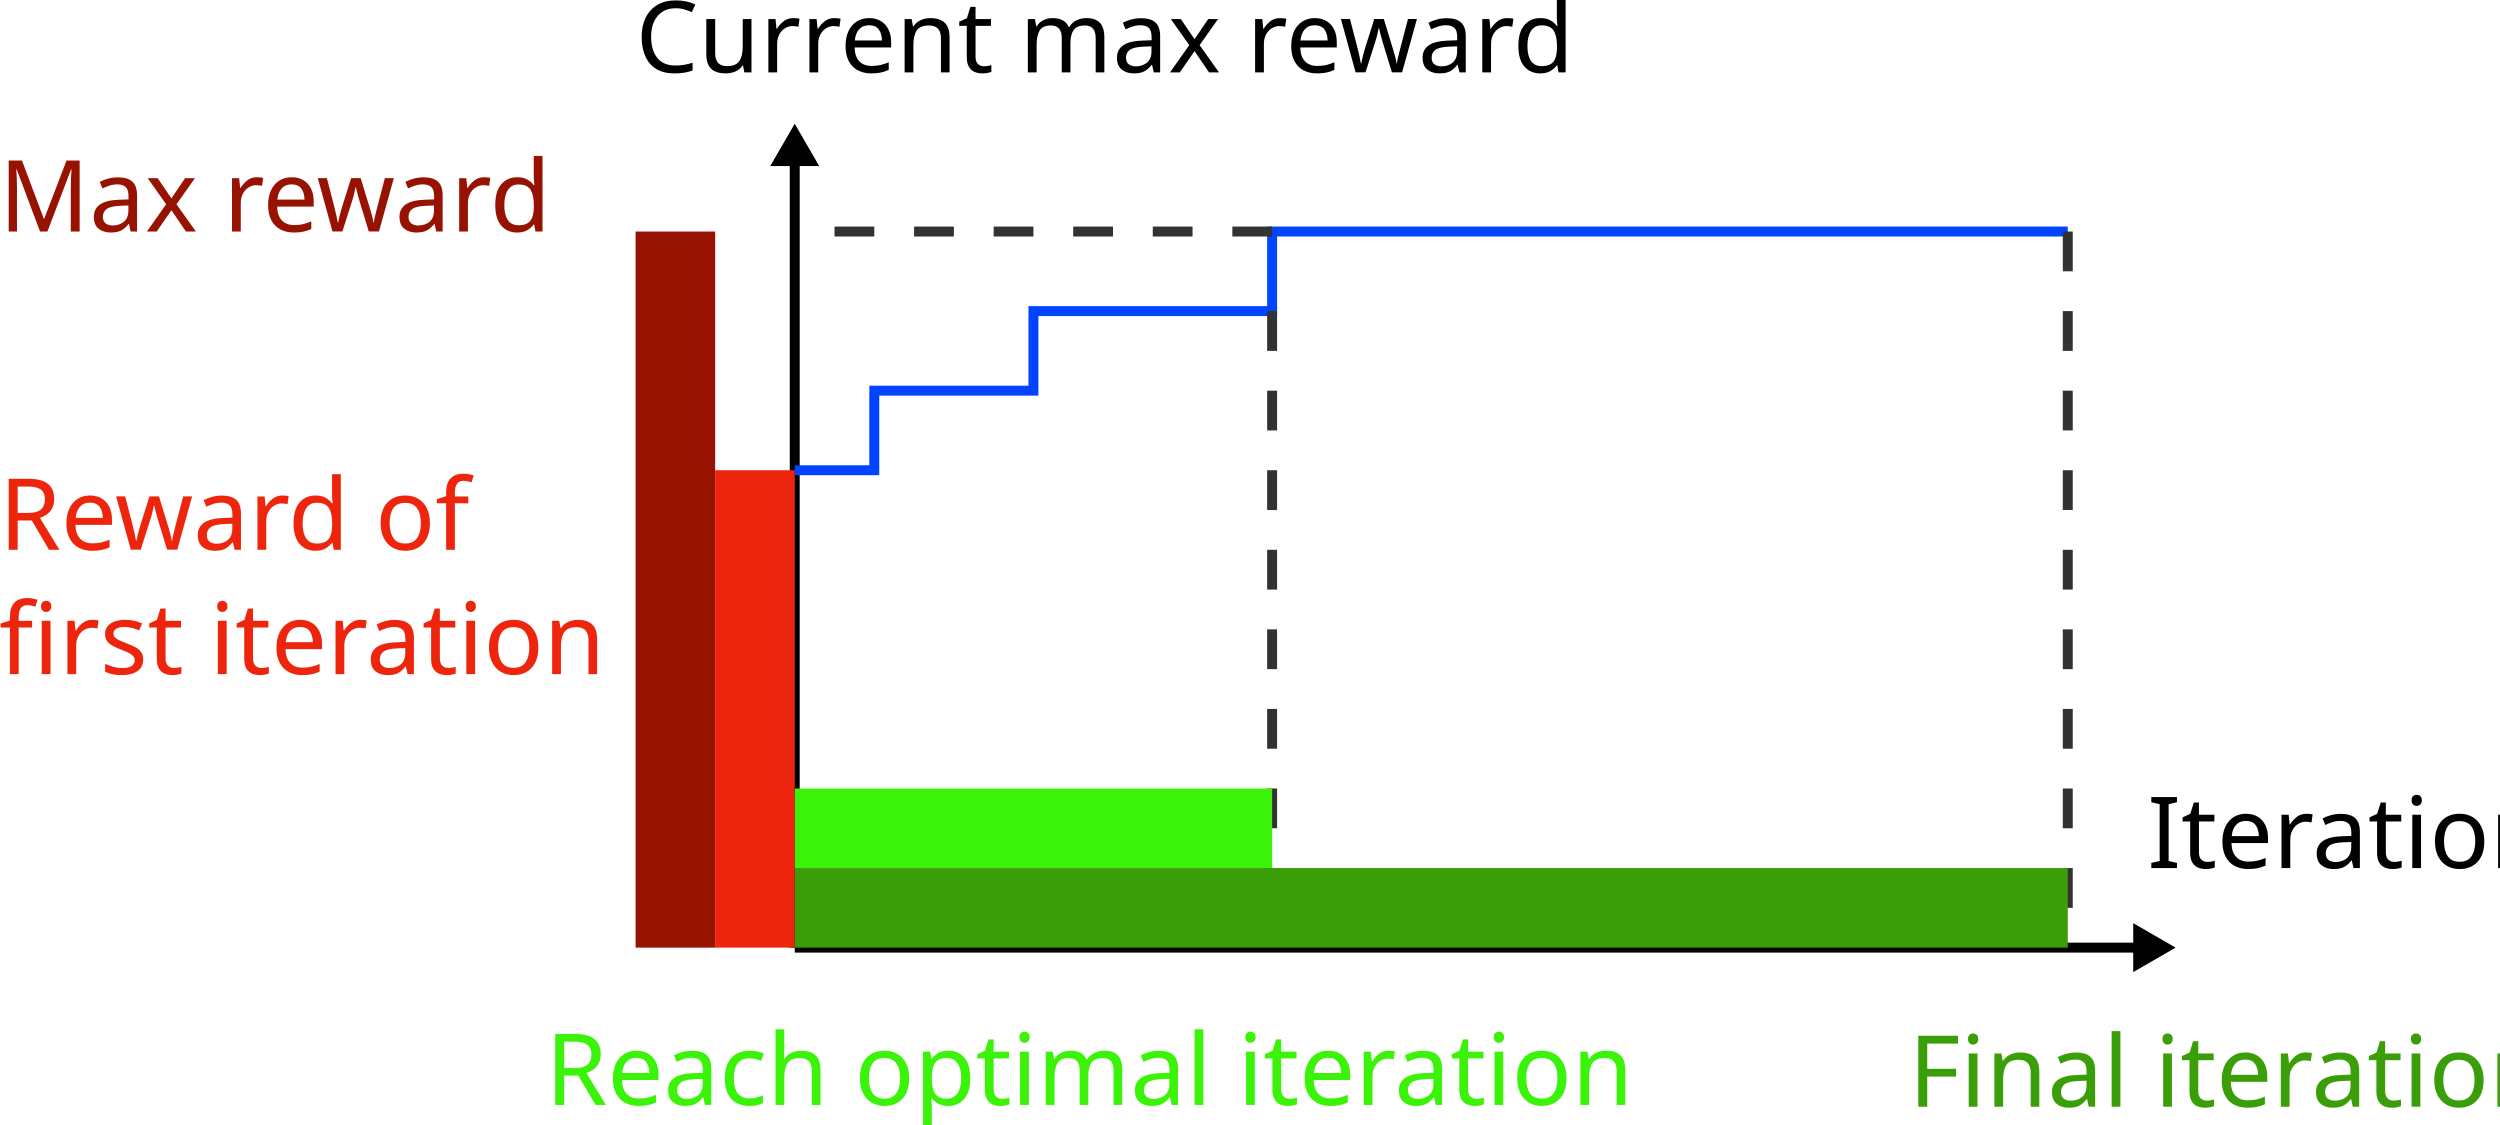
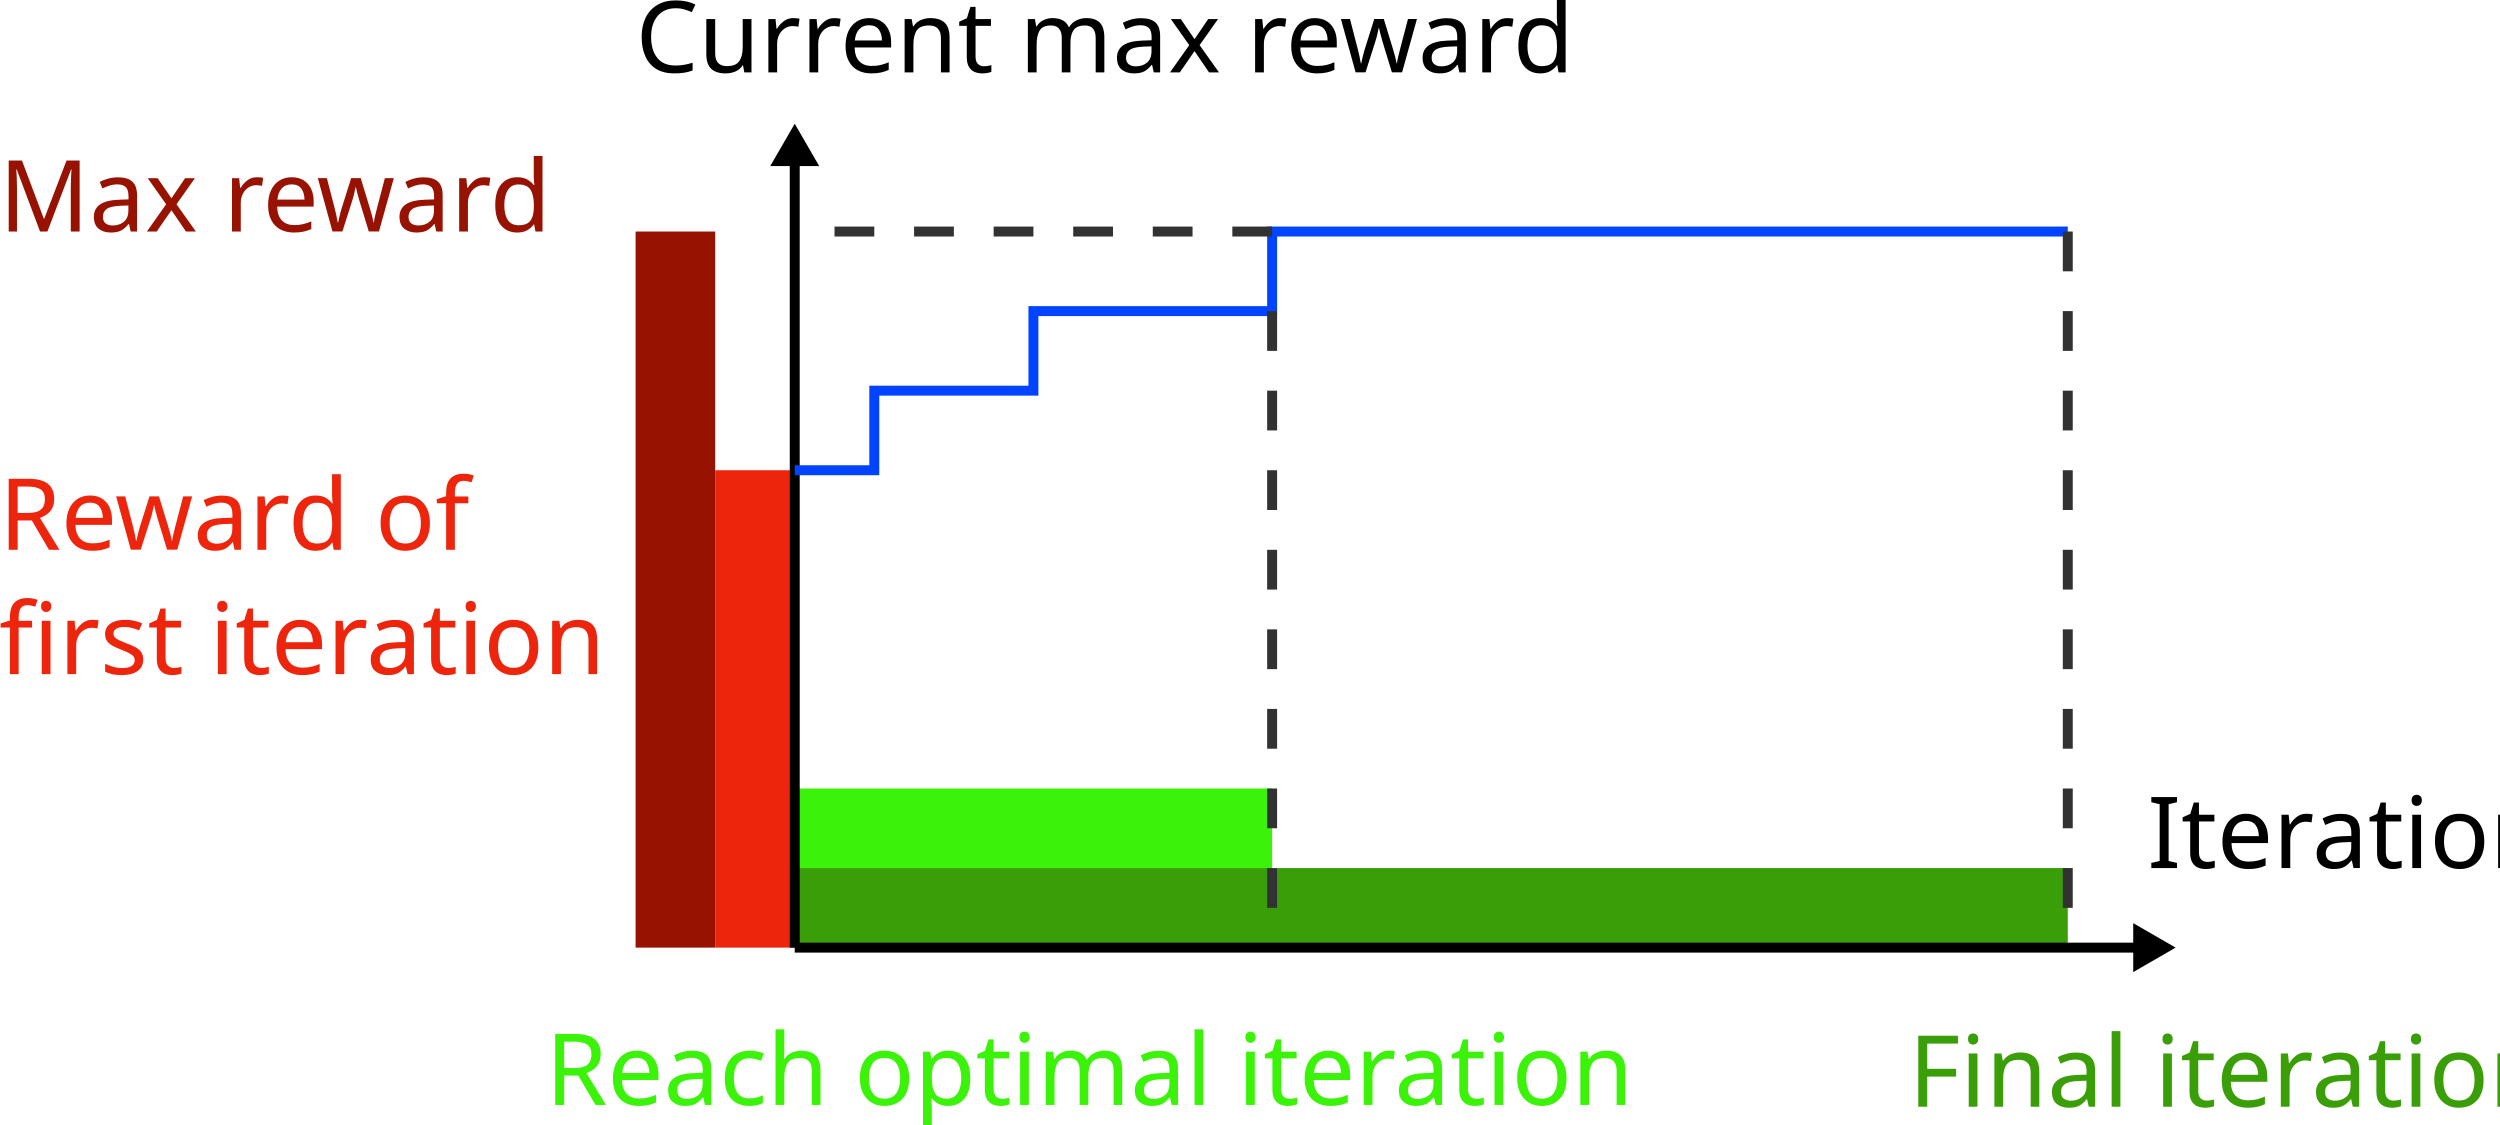
<svg xmlns="http://www.w3.org/2000/svg" width="1256.831" height="565.432" id="svg2" version="1.1">
  <defs id="defs4">
    <marker orient="auto" refY="0" refX="0" id="TriangleOutM" style="overflow:visible">
      <path id="path3912" d="m 5.77,0 -8.65,5 0,-10 8.65,5 z" style="fill-rule:evenodd;stroke:#000000;stroke-width:1pt;marker-start:none" transform="scale(0.4,0.4)" />
    </marker>
  </defs>
  <g id="layer1" transform="translate(719.5361,-55.96081)">
+     <path style="fill:#971200;fill-opacity:1;stroke:none" d="m -400,172.362 40,0 0,360 -40,0 z" id="path4405" />
+     <path style="fill:#ed250c;fill-opacity:1;stroke:none" d="m -360,292.362 40,0 0,240 -40,0 z" id="path4403" />
+     <path style="fill:#3af308;fill-opacity:1;stroke:none" d="m -320,452.362 240,0 0,40 -240,0 z" id="path4399" />
+     <path style="fill:#3a9e08;fill-opacity:1;stroke:none" d="m -320,492.362 640,0 0,40 -640,0 z" id="path4401" />
    <path style="fill:none;stroke:#000000;stroke-width:5;stroke-linecap:butt;stroke-linejoin:miter;stroke-miterlimit:4;stroke-opacity:1;stroke-dasharray:none;marker-end:url(#TriangleOutM)" d="m -320,532.362 0,-400" id="path2991" />
    <path style="fill:none;stroke:#000000;stroke-width:5;stroke-linecap:butt;stroke-linejoin:miter;stroke-miterlimit:4;stroke-opacity:1;stroke-dasharray:none;marker-end:url(#TriangleOutM)" d="m -320,532.362 680,0" id="path2993" />
    <path style="fill:none;stroke:#0044ff;stroke-width:5;stroke-linecap:butt;stroke-linejoin:miter;stroke-miterlimit:4;stroke-opacity:1;stroke-dasharray:none" d="m -320,292.362 40,0 0,-40 80,0 0,-40 120,0 0,-40 400,0" id="path4389" />
    <path style="fill:none;stroke:#323232;stroke-width:5;stroke-linecap:butt;stroke-linejoin:miter;stroke-miterlimit:4;stroke-opacity:1;stroke-dasharray:20, 20;stroke-dashoffset:0" d="m -80,212.362 0,320" id="path4391" />
    <path style="fill:none;stroke:#323232;stroke-width:5;stroke-linecap:butt;stroke-linejoin:miter;stroke-miterlimit:4;stroke-opacity:1;stroke-dasharray:20, 20;stroke-dashoffset:0" d="m 320,172.362 0,360" id="path4393" />
    <path style="fill:none;stroke:#323232;stroke-width:5;stroke-linecap:butt;stroke-linejoin:miter;stroke-miterlimit:4;stroke-opacity:1;stroke-dasharray:20, 20;stroke-dashoffset:0" d="m -80,172.362 -240,0" id="path4395" />
-     <path style="fill:#3af308;fill-opacity:1;stroke:none" d="m -320,452.362 240,0 0,40 -240,0 z" id="path4399" />
-     <path style="fill:#3a9e08;fill-opacity:1;stroke:none" d="m -320,492.362 640,0 0,40 -640,0 z" id="path4401" />
-     <path style="fill:#ed250c;fill-opacity:1;stroke:none" d="m -360,292.362 40,0 0,240 -40,0 z" id="path4403" />
-     <path style="fill:#971200;fill-opacity:1;stroke:none" d="m -400,172.362 40,0 0,360 -40,0 z" id="path4405" />
    <text xml:space="preserve" style="font-size:40px;font-style:normal;font-weight:normal;line-height:125%;letter-spacing:0px;word-spacing:0px;fill:#000000;fill-opacity:1;stroke:none;font-family:Sans" x="-400" y="92.362" id="text4407">
      <tspan id="tspan4409" x="-400" y="92.362" style="font-size:50px">Current max reward</tspan>
    </text>
    <text xml:space="preserve" style="font-size:40px;font-style:normal;font-weight:normal;line-height:125%;letter-spacing:0px;word-spacing:0px;fill:#000000;fill-opacity:1;stroke:none;font-family:Sans" x="360" y="492.362" id="text4407-0">
      <tspan id="tspan4409-9" x="360" y="492.362" style="font-size:50px">Iteration</tspan>
    </text>
    <text xml:space="preserve" style="font-size:40px;font-style:normal;font-weight:normal;line-height:125%;letter-spacing:0px;word-spacing:0px;fill:#3a9e08;fill-opacity:1;stroke:none;font-family:Sans" x="240" y="612.362" id="text4407-0-7">
      <tspan id="tspan4409-9-8" x="240" y="612.362" style="font-size:50px;fill:#3a9e08;fill-opacity:1">Final iteration</tspan>
    </text>
    <text xml:space="preserve" style="font-size:40px;font-style:normal;font-weight:normal;line-height:125%;letter-spacing:0px;word-spacing:0px;fill:#3af308;fill-opacity:1;stroke:none;font-family:Sans" x="-445.25" y="611.456" id="text4407-0-7-8">
      <tspan id="tspan4409-9-8-3" x="-445.25" y="611.456" style="font-size:50px;fill:#3af308;fill-opacity:1">Reach optimal iteration</tspan>
    </text>
    <text xml:space="preserve" style="font-size:40px;font-style:normal;font-weight:normal;line-height:125%;letter-spacing:0px;word-spacing:0px;fill:#ed250c;fill-opacity:1;stroke:none;font-family:Sans" x="-720" y="332.362" id="text4407-0-7-8-6">
      <tspan id="tspan4409-9-8-3-2" x="-720" y="332.362" style="font-size:50px;fill:#ed250c;fill-opacity:1">Reward of</tspan>
      <tspan x="-720" y="394.862" style="font-size:50px;fill:#ed250c;fill-opacity:1" id="tspan4504">first iteration</tspan>
    </text>
    <text xml:space="preserve" style="font-size:40px;font-style:normal;font-weight:normal;line-height:125%;letter-spacing:0px;word-spacing:0px;fill:#971200;fill-opacity:1;stroke:none;font-family:Sans" x="-720" y="172.362" id="text4407-0-7-8-8">
      <tspan id="tspan4409-9-8-3-23" x="-720" y="172.362" style="font-size:50px;fill:#971200;fill-opacity:1">Max reward</tspan>
    </text>
  </g>
</svg>
